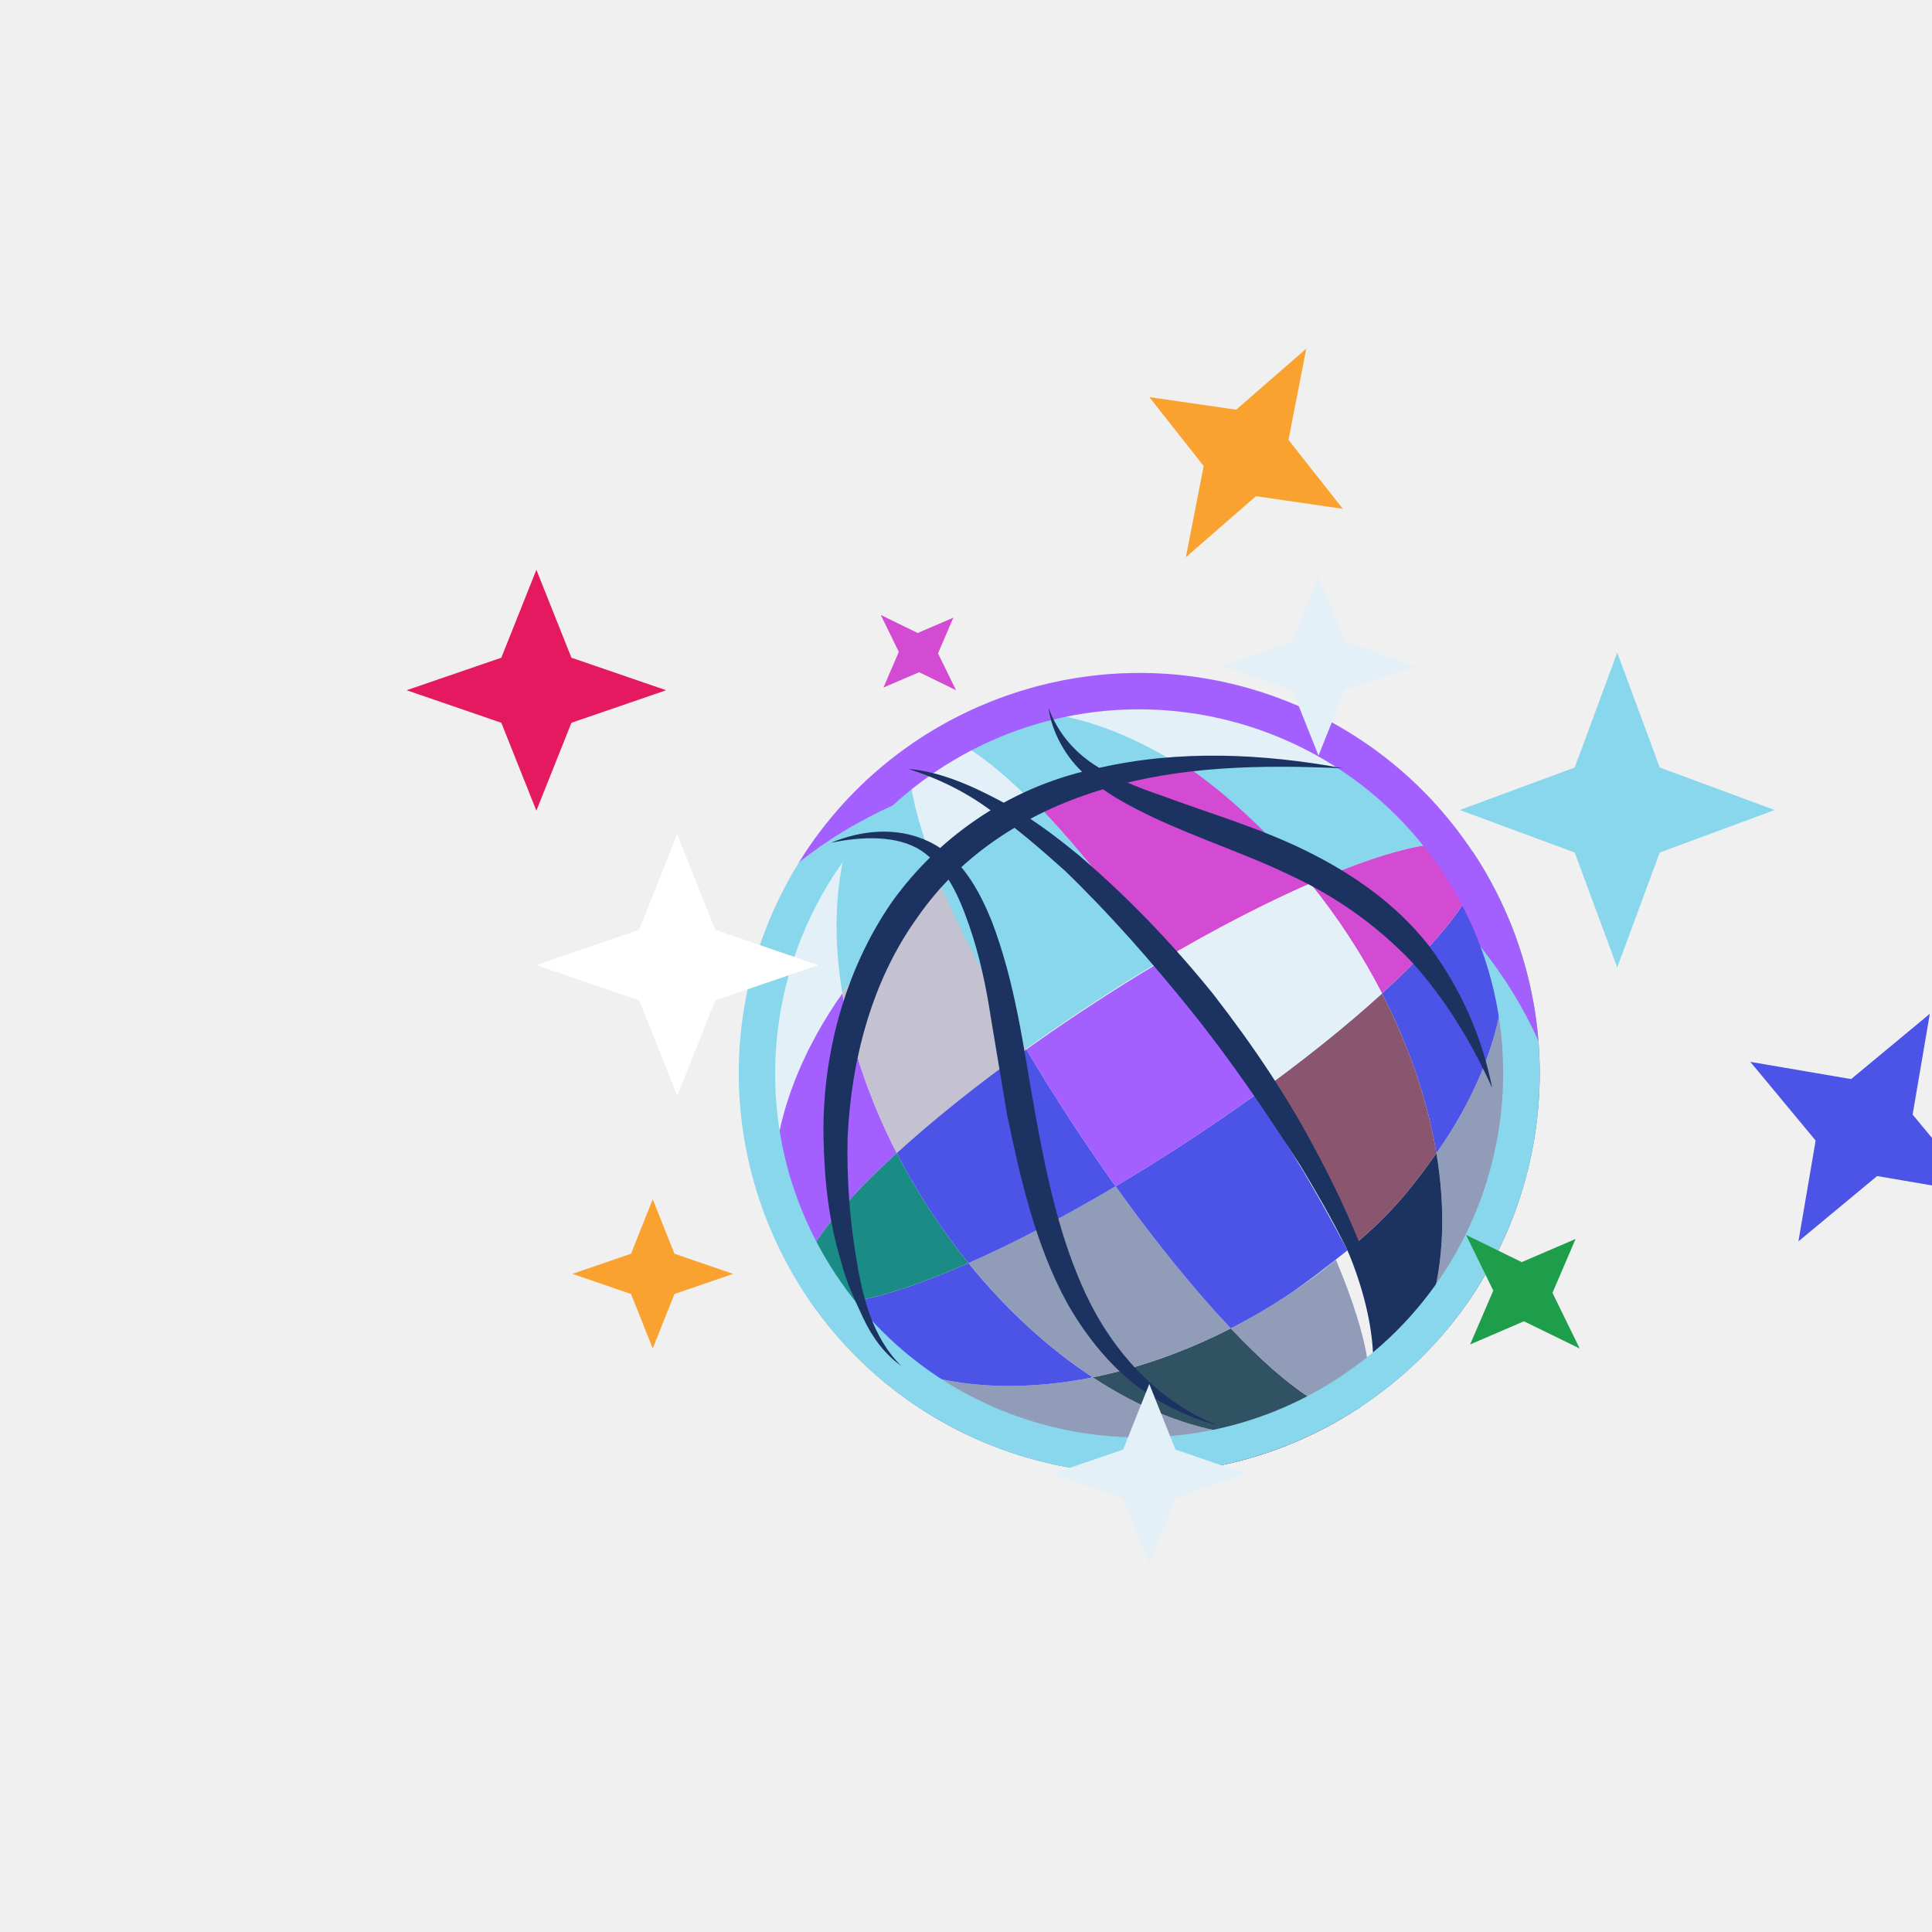
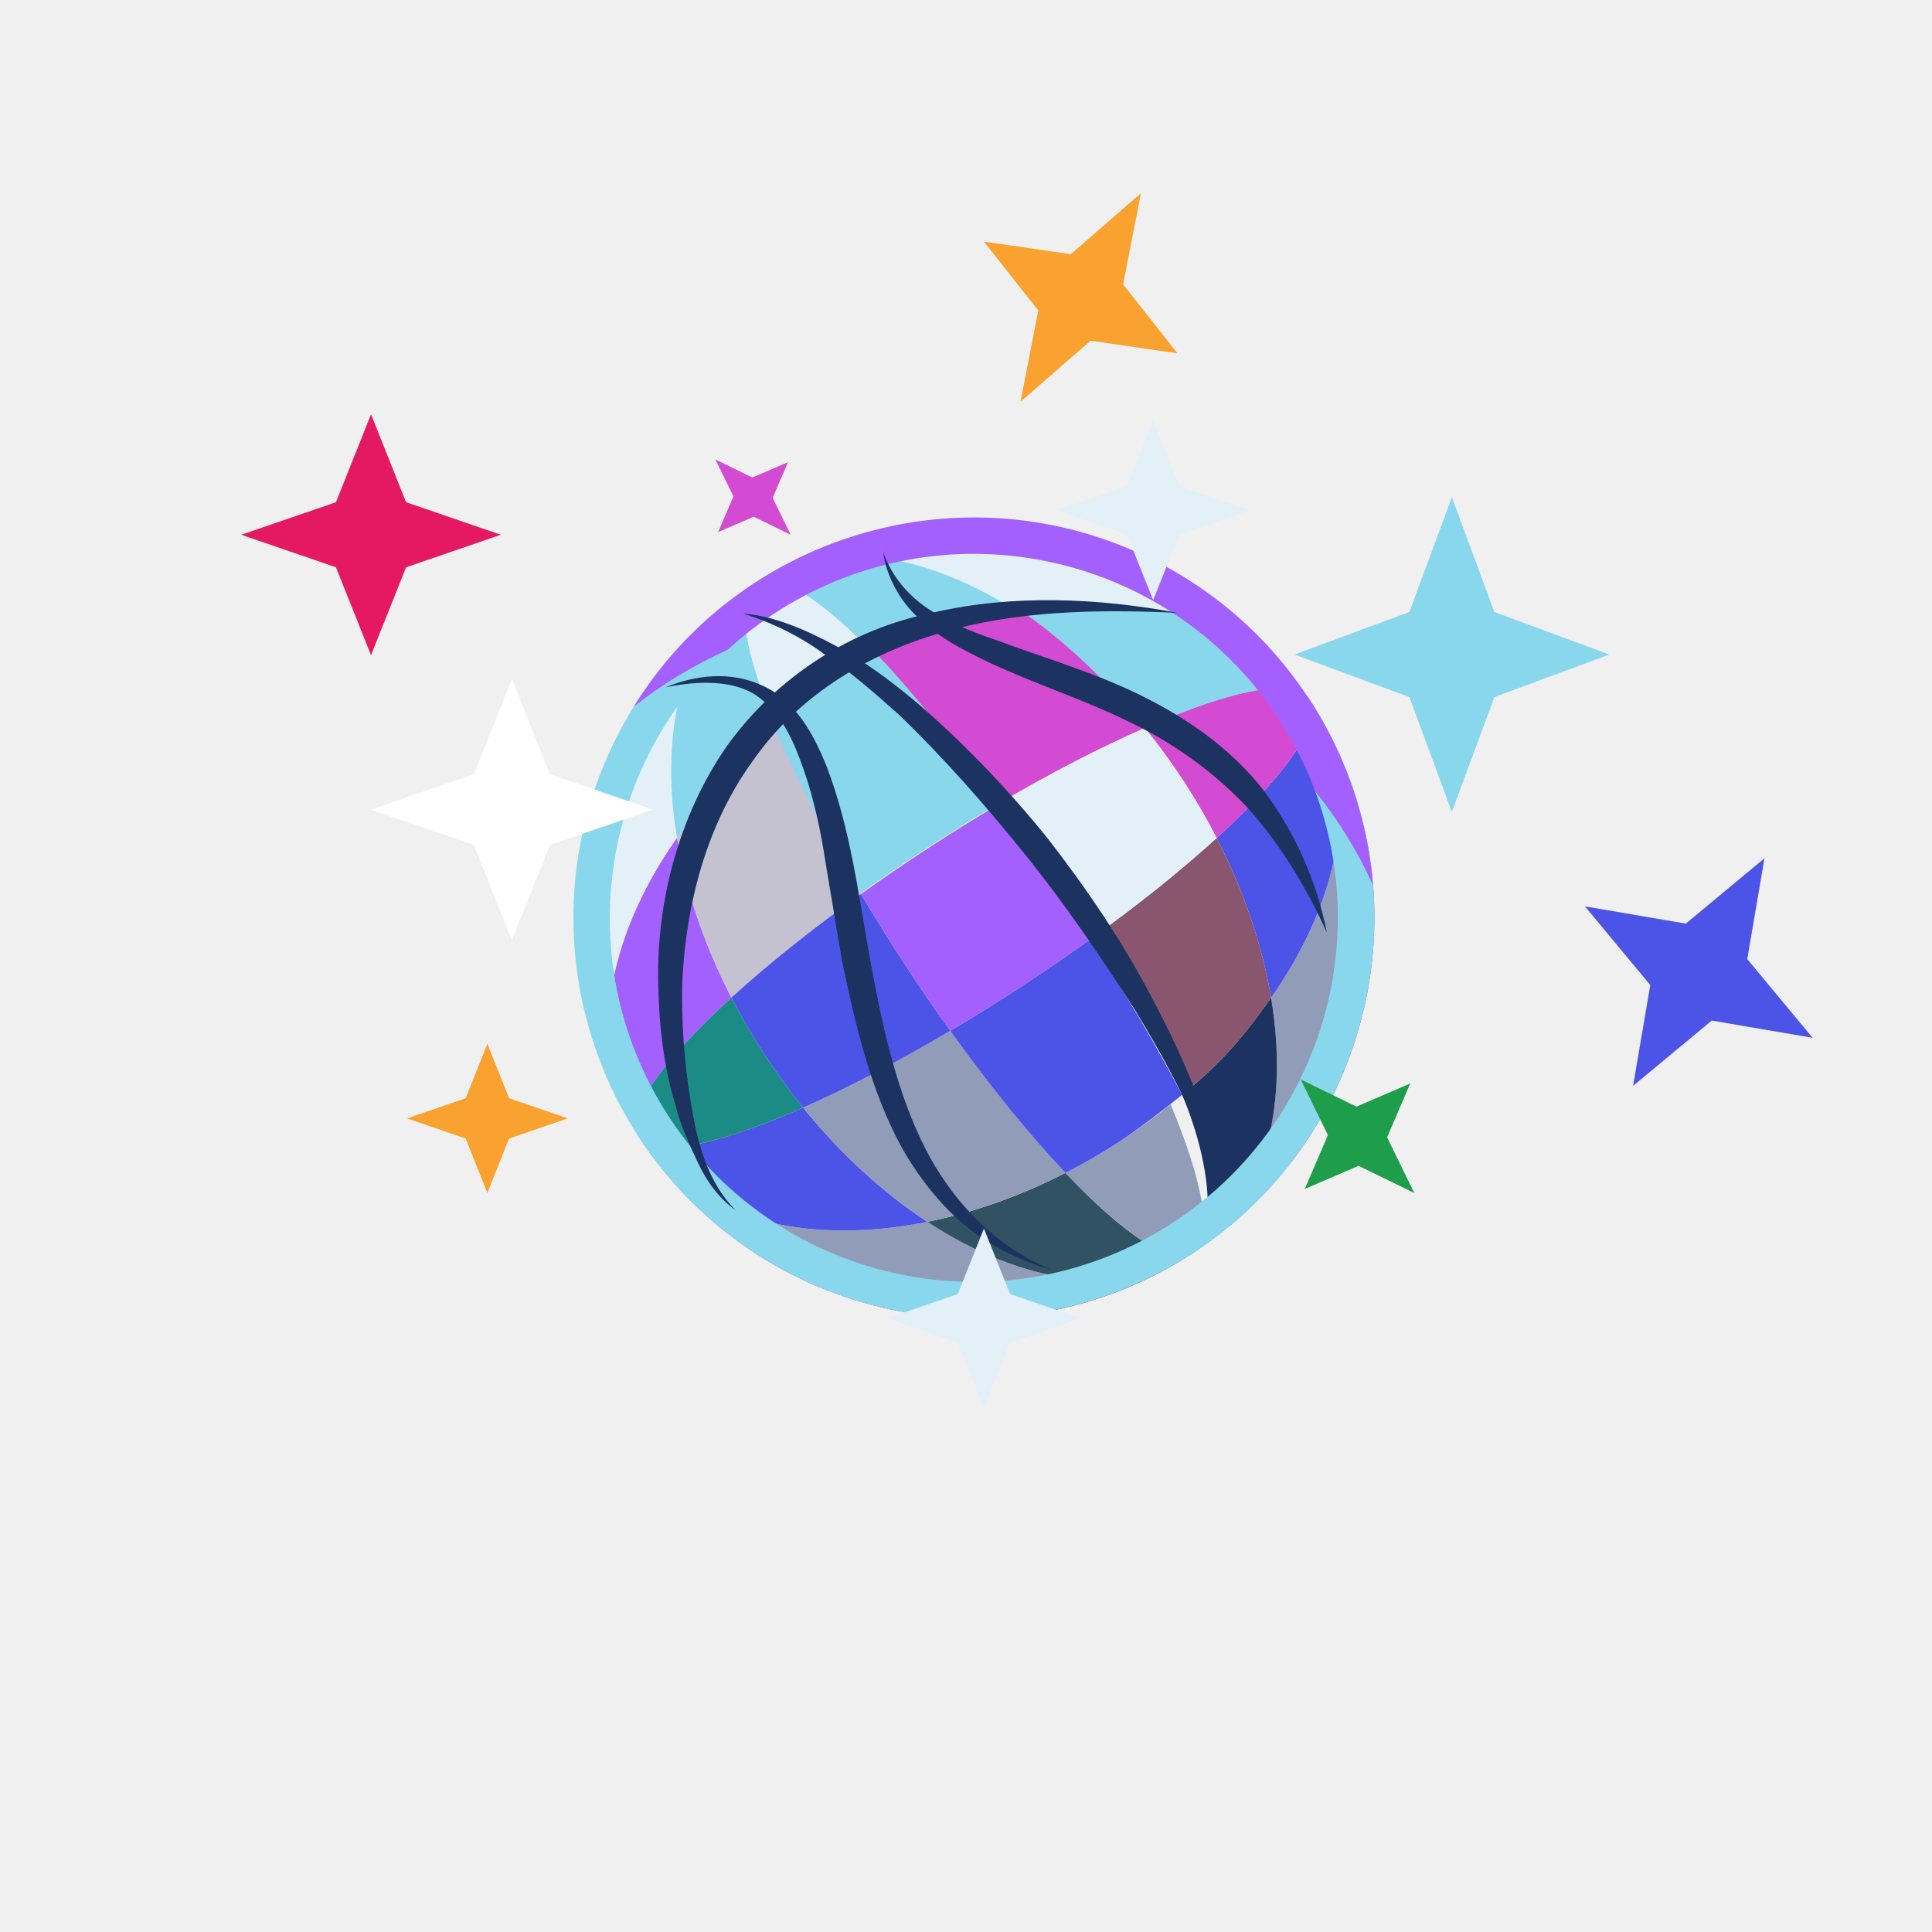
- <svg xmlns="http://www.w3.org/2000/svg" width="100%" height="100%" viewBox="-82.612 -77.677 965.227 965.227" version="1.1" xml:space="preserve" style="fill-rule:evenodd;clip-rule:evenodd;stroke-linejoin:round;stroke-miterlimit:2;">
+ <svg xmlns="http://www.w3.org/2000/svg" width="100%" height="100%" viewBox="-0 -0 965.227 965.227" version="1.1" xml:space="preserve" style="fill-rule:evenodd;clip-rule:evenodd;stroke-linejoin:round;stroke-miterlimit:2;">
  <g transform="matrix(1.1559,-0.41585,-0.415779,-1.15571,232.927,660.88)">
    <g transform="matrix(1,-1.11039e-16,-2.77556e-16,1,-0.0797867,0.112545)">
      <g>
        <g transform="matrix(-0.214324,0.905318,0.905168,0.214358,90.1824,-120.033)">
          <g transform="matrix(0.840379,0,0,0.840379,-44.432,-36.9525)">
            <path d="M380.129,196.822C433.949,220.356 469.153,259.379 469.153,303.547C469.153,188.522 375.907,95.276 260.882,95.276C311.556,95.276 355.884,136.005 380.129,196.822Z" style="fill:#E3F0F8;fill-rule:nonzero;" />
          </g>
          <g transform="matrix(0.840379,0,0,0.840379,-44.432,-36.9525)">
            <path d="M380.129,410.273C355.885,471.09 311.558,511.819 260.882,511.819C375.907,511.819 469.153,418.573 469.153,303.548C469.153,347.716 433.948,386.74 380.129,410.273Z" style="fill:#E3F0F8;fill-rule:nonzero;" />
          </g>
          <g transform="matrix(0.840379,0,0,0.840379,-44.432,-36.9525)">
            <path d="M141.634,410.273C87.815,386.74 52.61,347.716 52.61,303.547C52.61,418.572 145.856,511.818 260.881,511.818C210.206,511.818 165.878,471.09 141.634,410.273Z" style="fill:#919CB8;fill-rule:nonzero;" />
            <path d="M141.634,196.822C165.878,136.005 210.205,95.276 260.881,95.276C145.856,95.276 52.61,188.522 52.61,303.547C52.61,259.38 87.815,220.356 141.634,196.822Z" style="fill:#919CB8;fill-rule:nonzero;" />
          </g>
          <g transform="matrix(0.840379,0,0,0.840379,-44.432,-36.9525)">
            <path d="M380.129,196.822C389.028,219.146 395.221,244.174 398.026,270.895C441.618,278.848 469.153,290.527 469.153,303.548C469.153,259.38 433.948,220.356 380.129,196.822Z" style="fill:#89D7ED;fill-rule:nonzero;" />
            <path d="M123.737,270.895C126.542,244.176 132.735,219.146 141.634,196.822C87.815,220.356 52.61,259.38 52.61,303.547C52.61,290.527 80.145,278.847 123.737,270.895Z" style="fill:#315263;fill-rule:nonzero;" />
          </g>
          <g transform="matrix(0.840379,0,0,0.840379,-44.432,-36.9525)">
            <path d="M398.026,336.2C395.221,362.919 389.028,387.949 380.129,410.273C433.949,386.739 469.153,347.716 469.153,303.548C469.153,316.567 441.617,328.248 398.026,336.2Z" style="fill:#89D7ED;fill-rule:nonzero;" />
          </g>
          <g transform="matrix(0.840379,0,0,0.840379,-44.432,-36.9525)">
            <path d="M141.634,410.273C132.735,387.949 127.412,370.671 124.607,343.95C81.015,335.997 52.61,316.567 52.61,303.547C52.61,347.716 87.815,386.74 141.634,410.273Z" style="fill:#1C3261;fill-rule:nonzero;" />
          </g>
          <g transform="matrix(0.840379,0,0,0.840379,-44.432,-36.9525)">
            <path d="M398.026,270.895C399.143,281.534 399.729,292.438 399.729,303.548C399.729,314.658 399.143,325.562 398.026,336.201C441.618,328.248 469.153,316.568 469.153,303.548C469.153,290.527 441.617,278.847 398.026,270.895Z" style="fill:#E3F0F8;fill-rule:nonzero;" />
          </g>
          <g transform="matrix(0.840379,0,0,0.840379,-44.432,-36.9525)">
            <path d="M123.737,336.2C122.62,325.561 122.034,314.658 122.034,303.547C122.034,292.437 122.62,281.533 123.737,270.894C80.145,278.847 52.61,290.526 52.61,303.547C52.61,316.567 80.145,328.248 123.737,336.2Z" style="fill:#919CB8;fill-rule:nonzero;" />
          </g>
          <g transform="matrix(0.840379,0,0,0.840379,-44.432,-36.9525)">
            <path d="M380.129,410.273C355.21,421.169 326.302,428.74 295.044,431.965C287.101,480.581 274.752,511.82 260.882,511.82C311.556,511.818 355.884,471.09 380.129,410.273Z" style="fill:#89D7ED;fill-rule:nonzero;" />
            <path d="M295.043,175.131C326.301,178.355 355.21,185.926 380.128,196.823C355.884,136.006 311.557,95.277 260.881,95.277C274.751,95.276 287.101,126.514 295.043,175.131Z" style="fill:#A45FFF;fill-rule:nonzero;" />
          </g>
          <g transform="matrix(0.840379,0,0,0.840379,-44.432,-36.9525)">
            <path d="M141.634,196.822C166.553,185.926 195.461,178.355 226.719,175.13C234.662,126.514 247.011,95.275 260.881,95.275C210.206,95.276 165.878,136.005 141.634,196.822Z" style="fill:#4C53E7;fill-rule:nonzero;" />
          </g>
          <g transform="matrix(0.840379,0,0,0.840379,-44.432,-36.9525)">
            <path d="M226.719,431.964C195.461,428.74 166.552,421.169 141.634,410.272C165.878,471.089 210.205,511.818 260.881,511.818C247.012,511.818 234.662,480.581 226.719,431.964Z" style="fill:#4C53E7;fill-rule:nonzero;" />
          </g>
          <g transform="matrix(0.840379,0,0,0.840379,-44.432,-36.9525)">
            <path d="M398.026,270.895C395.221,244.176 389.028,219.146 380.129,196.822C355.21,185.926 326.302,178.355 295.044,175.13C299.088,199.88 301.989,229.133 303.367,261.061C339.136,262.607 371.543,266.064 398.026,270.895Z" style="fill:#C4C2D1;fill-rule:nonzero;" />
            <path d="M226.719,175.131C195.461,178.355 166.552,185.926 141.634,196.823C132.735,219.147 126.542,244.175 123.737,270.896C150.22,266.065 182.626,262.607 218.396,261.064C219.775,229.134 222.676,199.88 226.719,175.131Z" style="fill:#919CB8;fill-rule:nonzero;" />
            <path d="M124.607,343.95C127.412,370.669 132.735,387.949 141.634,410.273C166.553,421.169 195.461,428.74 226.719,431.965C222.675,407.217 219.774,377.963 218.396,346.034C179.699,347.677 148.101,352.036 124.607,343.95Z" style="fill:#8A566F;fill-rule:nonzero;" />
          </g>
          <g transform="matrix(0.876796,-9.33008e-17,-4.66504e-17,0.840379,-55.1767,-36.9525)">
            <path d="M303.366,346.033C301.987,377.962 299.087,407.215 295.043,431.964C326.301,428.74 355.21,421.169 380.128,410.272C389.027,387.948 395.22,362.92 398.025,336.199C371.543,341.032 339.136,344.489 303.366,346.033Z" style="fill:#D34BD2;fill-rule:nonzero;" />
          </g>
          <g transform="matrix(0.840379,0,0,0.840379,-44.432,-36.9525)">
            <path d="M217.492,303.547C217.492,288.988 217.804,274.778 218.397,261.062C182.626,262.607 150.221,266.063 123.738,270.894C122.621,281.533 122.035,292.437 122.035,303.547C122.035,314.657 123.49,333.311 124.607,343.95C157.726,346.746 185.119,348.584 218.445,347.143C217.852,333.427 217.492,318.108 217.492,303.547Z" style="fill:#4C53E7;fill-rule:nonzero;" />
          </g>
          <g transform="matrix(0.876796,-9.33008e-17,-4.66504e-17,0.840379,-55.1767,-36.9525)">
            <path d="M304.271,303.547C304.271,318.106 303.959,332.316 303.366,346.032C339.137,344.487 371.542,341.031 398.025,336.2C399.142,325.561 399.728,314.658 399.728,303.547C399.728,292.437 399.142,281.533 398.025,270.894C371.542,266.063 339.136,262.605 303.366,261.062C303.959,274.78 304.271,288.988 304.271,303.547Z" style="fill:#89D7ED;fill-rule:nonzero;" />
          </g>
          <g transform="matrix(0.840379,0,0,0.840379,-44.432,-36.9525)">
            <path d="M226.719,175.131C237.835,173.984 249.245,173.378 260.881,173.378C272.517,173.378 283.926,173.984 295.043,175.131C287.1,126.515 274.751,95.276 260.881,95.276C247.012,95.276 234.662,126.514 226.719,175.131Z" style="fill:#1B8C85;fill-rule:nonzero;" />
            <path d="M295.043,431.964C283.927,433.111 272.517,433.717 260.881,433.717C249.245,433.717 237.836,433.111 226.719,431.964C234.662,480.58 247.011,511.819 260.881,511.819C274.751,511.818 287.101,480.581 295.043,431.964Z" style="fill:#D34BD2;fill-rule:nonzero;" />
          </g>
          <g transform="matrix(0.840379,0,0,0.840379,-44.432,-36.9525)">
            <path d="M260.881,346.937C246.322,346.937 232.112,346.625 218.396,346.032C219.775,377.961 222.675,407.214 226.719,431.963C237.835,433.11 249.245,433.716 260.881,433.716C272.517,433.716 283.926,433.11 295.043,431.963C299.087,407.215 301.988,377.961 303.366,346.032C289.65,346.625 275.441,346.937 260.881,346.937Z" style="fill:#E3F0F8;fill-rule:nonzero;" />
          </g>
          <g transform="matrix(0.840379,0,0,0.840379,-44.432,-36.9525)">
            <path d="M260.881,260.157C275.44,260.157 289.65,260.469 303.366,261.062C301.987,229.134 299.087,199.88 295.043,175.131C283.927,173.984 272.517,173.378 260.881,173.378C249.245,173.378 237.836,173.984 226.719,175.131C222.675,199.881 219.774,229.134 218.396,261.062C232.113,260.471 246.322,260.157 260.881,260.157Z" style="fill:#4C53E7;fill-rule:nonzero;" />
          </g>
          <g transform="matrix(0.840379,0,0,0.840379,-44.432,-36.9525)">
            <path d="M303.366,261.062C289.649,260.47 275.44,260.157 260.881,260.157C246.322,260.157 232.112,260.469 218.396,261.062C217.804,274.779 217.491,288.988 217.491,303.547C217.491,318.106 217.851,333.426 218.444,347.142C232.161,347.734 246.322,346.937 260.881,346.937C275.44,346.937 289.65,346.625 303.366,346.032C303.958,332.314 304.271,318.106 304.271,303.547C304.271,288.988 303.959,274.78 303.366,261.062Z" style="fill:#A45FFF;fill-rule:nonzero;" />
          </g>
          <g transform="matrix(0.840379,0,0,0.840379,-44.432,-36.9525)">
            <path d="M80.278,368.402C62.683,349.308 52.61,327.164 52.61,303.547C52.61,418.572 145.856,511.818 260.881,511.818C248.971,511.818 237.417,509.541 226.386,505.31C157.418,487.638 102.258,435.532 80.278,368.402Z" style="fill:#919CB8;fill-rule:nonzero;" />
          </g>
          <g transform="matrix(0.840379,0,0,0.840379,-44.432,-36.9525)">
            <path d="M70.723,321.261C59.095,315.851 52.61,309.858 52.61,303.547C52.61,327.164 62.683,349.307 80.278,368.401C75.355,353.368 72.099,337.583 70.723,321.261Z" style="fill:#919CB8;fill-rule:nonzero;" />
          </g>
          <g transform="matrix(0.840379,0,0,0.840379,-44.432,-36.9525)">
            <path d="M69.966,303.547C69.966,297.58 70.232,291.674 70.723,285.834C59.093,291.244 52.61,297.237 52.61,303.547C52.61,309.857 59.095,315.851 70.723,321.26C70.232,315.42 69.966,309.515 69.966,303.547Z" style="fill:#614865;fill-rule:nonzero;" />
          </g>
          <g transform="matrix(0.840379,0,0,0.840379,-44.432,-36.9525)">
            <path d="M80.278,238.695C62.683,257.789 52.61,279.932 52.61,303.548C52.61,297.238 59.094,291.244 70.723,285.835C72.099,269.512 75.355,253.728 80.278,238.695Z" style="fill:#919CB8;fill-rule:nonzero;" />
          </g>
          <g transform="matrix(0.840379,0,0,0.840379,-44.432,-36.9525)">
            <path d="M226.386,101.784C237.417,97.551 248.97,95.276 260.881,95.276C145.856,95.276 52.61,188.522 52.61,303.547C52.61,279.93 62.683,257.787 80.278,238.693C102.257,171.563 157.418,119.457 226.386,101.784Z" style="fill:#614865;fill-rule:nonzero;" />
          </g>
        </g>
        <g transform="matrix(0.887376,0.194374,-0.194374,0.887376,85.9739,-171.206)">
          <path d="M360.671,130.945C378.229,151.464 390.795,176.382 396.449,203.827C398.334,187.206 398.179,170.575 395.981,154.351C382.246,127.752 361.649,104.239 334.784,86.706C251.882,32.602 140.808,55.947 86.702,138.852C56.034,185.844 50.267,241.868 66.105,291.451C78.212,329.353 102.928,363.492 138.848,386.934C145.095,391.011 151.501,394.648 158.03,397.852C174.217,399.624 190.766,399.381 207.265,397.127C179.819,392.095 154.781,380.181 133.989,363.251C97.289,333.365 73.834,287.843 73.834,236.82C73.834,146.808 146.808,73.838 236.816,73.838C286.403,73.838 330.781,96.006 360.671,130.945Z" style="fill:#89D7ED;fill-rule:nonzero;" />
        </g>
        <g transform="matrix(0.765985,-0.275618,-0.275571,-0.766111,3.78121,570.394)">
          <path d="M685.885,442.001C678.331,425.369 668.605,409.565 656.957,394.982C652.707,383.614 647.247,372.505 640.536,361.825C587.1,276.786 474.838,251.169 389.782,304.607C380.247,310.598 371.459,317.329 363.448,324.678C346.52,332.343 330.738,341.938 316.495,353.221C368.868,268.487 477.437,234.189 570.22,276.911C615.291,297.664 648.921,333.082 668.16,374.874C677.877,395.976 683.918,418.704 685.885,442.001Z" style="fill:#A45FFF;" />
        </g>
        <g transform="matrix(-0.56077,0.217239,0.217239,0.56077,338.793,-125.397)">
          <g transform="matrix(12.5,0,0,12.5,0,0)">
            <path d="M7.8,8C8.2,9.7 8.9,11.2 9.7,12.7C10.5,14.2 11.4,15.7 12.3,17.1C14.2,19.9 16.2,22.7 18.4,25.3C20.6,27.9 22.9,30.4 25.4,32.7C26.7,33.8 28,34.9 29.4,35.8C30.8,36.8 32.3,37.5 34,38C32.3,37.9 30.6,37.2 29,36.4C27.4,35.6 26,34.6 24.6,33.5C21.9,31.3 19.4,28.8 17.2,26.2C15,23.5 13,20.7 11.3,17.6C10.5,16.2 9.7,14.6 9,13C8.4,11.4 7.9,9.7 7.8,8" style="fill:#1C3261;fill-rule:nonzero;" />
          </g>
          <g transform="matrix(12.5,0,0,12.5,0,0)">
            <path d="M2,21.5C3.2,24 4.7,26.3 6.5,28.2C8.4,30.1 10.6,31.6 13.1,32.7C15.5,33.8 18.2,34.6 20.7,35.7C22,36.3 23.3,36.9 24.4,37.9C25.5,38.8 26.3,40.2 26.5,41.5C26,40.2 25.1,39.2 24,38.5C22.9,37.8 21.6,37.3 20.3,36.9C17.7,36 15,35.3 12.4,34.1C9.8,32.9 7.4,31.3 5.6,29.1C3.8,26.8 2.6,24.2 2,21.5" style="fill:#1C3261;fill-rule:nonzero;" />
          </g>
          <g transform="matrix(12.5,0,0,12.5,0,0)">
            <path d="M38.1,33.9C36.5,34.6 34.6,34.9 32.8,34.1C31,33.3 30,31.5 29.3,29.9C27.9,26.5 27.4,23 26.7,19.6C26,16.2 25.2,12.8 23.7,9.8C22.2,6.8 19.7,4.1 16.4,2.9C18.1,3.3 19.8,4.1 21.2,5.2C22.6,6.3 23.8,7.8 24.7,9.3C26.5,12.4 27.4,16 28.2,19.4L29.2,24.6C29.5,26.3 29.9,28 30.5,29.6C31.1,31.2 31.8,32.7 33.2,33.6C34.5,34.4 36.4,34.3 38.1,33.9" style="fill:#1C3261;fill-rule:nonzero;" />
          </g>
          <g transform="matrix(12.5,0,0,12.5,0,0)">
            <path d="M33.6,5.7C34.5,6.3 35.2,7.2 35.7,8.2C36.2,9.2 36.7,10.2 37,11.3C37.7,13.4 38,15.6 38.1,17.9C38.3,22.3 37.2,27 34.7,30.8C33.4,32.7 31.8,34.3 29.9,35.6C28,36.9 25.9,37.8 23.7,38.3C19.4,39.4 14.8,39.3 10.5,38.6C14.9,38.7 19.3,38.5 23.3,37.2C27.4,35.9 31,33.5 33.3,30C35.7,26.5 36.7,22.2 36.8,18C36.8,15.9 36.6,13.7 36.2,11.6C35.8,9.4 35.2,7.2 33.6,5.7" style="fill:#1C3261;fill-rule:nonzero;" />
          </g>
        </g>
      </g>
    </g>
    <g transform="matrix(0.391023,-0.140699,-0.130561,-0.36297,-113.259,332.436)">
      <g transform="matrix(1.95894,1.07543e-16,1.08742e-16,2.11068,253.591,-284.808)">
        <path d="M632.109,59.517L653.352,116.923L710.758,138.165L653.352,159.408L632.109,216.814L610.867,159.408L553.461,138.165L610.867,116.923L632.109,59.517Z" style="fill:#89D7ED;" />
      </g>
      <g transform="matrix(0.817569,-1.52577,1.41607,0.880901,1021.04,1184.41)">
        <path d="M632.109,59.517L653.352,116.923L710.758,138.165L653.352,159.408L632.109,216.814L610.867,159.408L553.461,138.165L610.867,116.923L632.109,59.517Z" style="fill:#4C53E7;" />
      </g>
      <g transform="matrix(0.749074,-1.39794,1.20416,0.749074,488.733,410.433)">
        <path d="M632.109,59.517L653.352,116.923L710.758,138.165L653.352,159.408L632.109,216.814L610.867,159.408L553.461,138.165L610.867,116.923L632.109,59.517Z" style="fill:#F9A22F;" />
      </g>
      <g transform="matrix(1.20416,1.06423e-16,7.61197e-16,1.20416,438.35,-311.613)">
        <path d="M632.109,59.517L653.352,116.923L710.758,138.165L653.352,159.408L632.109,216.814L610.867,159.408L553.461,138.165L610.867,116.923L632.109,59.517Z" style="fill:#E3F0F8;" />
      </g>
      <g transform="matrix(0.468411,0.504695,-0.434735,0.468411,571.908,-542.927)">
        <path d="M632.109,59.517L653.352,116.923L710.758,138.165L653.352,159.408L632.109,216.814L610.867,159.408L553.461,138.165L610.867,116.923L632.109,59.517Z" style="fill:#D34BD2;" />
      </g>
      <g transform="matrix(1.20416,-1.07427e-17,7.61197e-16,1.20416,272.738,540.392)">
        <path d="M632.109,59.517L653.352,116.923L710.758,138.165L653.352,159.408L632.109,216.814L610.867,159.408L553.461,138.165L610.867,116.923L632.109,59.517Z" style="fill:#E3F0F8;" />
      </g>
      <g transform="matrix(1.75292,4.93038e-32,0,1.75292,-536.137,-71.8556)">
        <path d="M632.109,59.517L653.352,116.923L710.758,138.165L653.352,159.408L632.109,216.814L610.867,159.408L553.461,138.165L610.867,116.923L632.109,59.517Z" style="fill:#FFFFFF;" />
      </g>
      <g transform="matrix(0.707107,0.761882,-0.65627,0.707107,1043.2,-64.5487)">
        <path d="M632.109,59.517L653.352,116.923L710.758,138.165L653.352,159.408L632.109,216.814L610.867,159.408L553.461,138.165L610.867,116.923L632.109,59.517Z" style="fill:#1E9E4A;" />
      </g>
      <g transform="matrix(1,0,0,1,-84.1875,357.773)">
        <path d="M632.109,59.517L653.352,116.923L710.758,138.165L653.352,159.408L632.109,216.814L610.867,159.408L553.461,138.165L610.867,116.923L632.109,59.517Z" style="fill:#F9A22F;" />
      </g>
      <g transform="matrix(1.6149,0,0,1.6149,-586.755,-342.616)">
        <path d="M632.109,59.517L653.352,116.923L710.758,138.165L653.352,159.408L632.109,216.814L610.867,159.408L553.461,138.165L610.867,116.923L632.109,59.517Z" style="fill:#E4195F;" />
      </g>
    </g>
  </g>
</svg>
